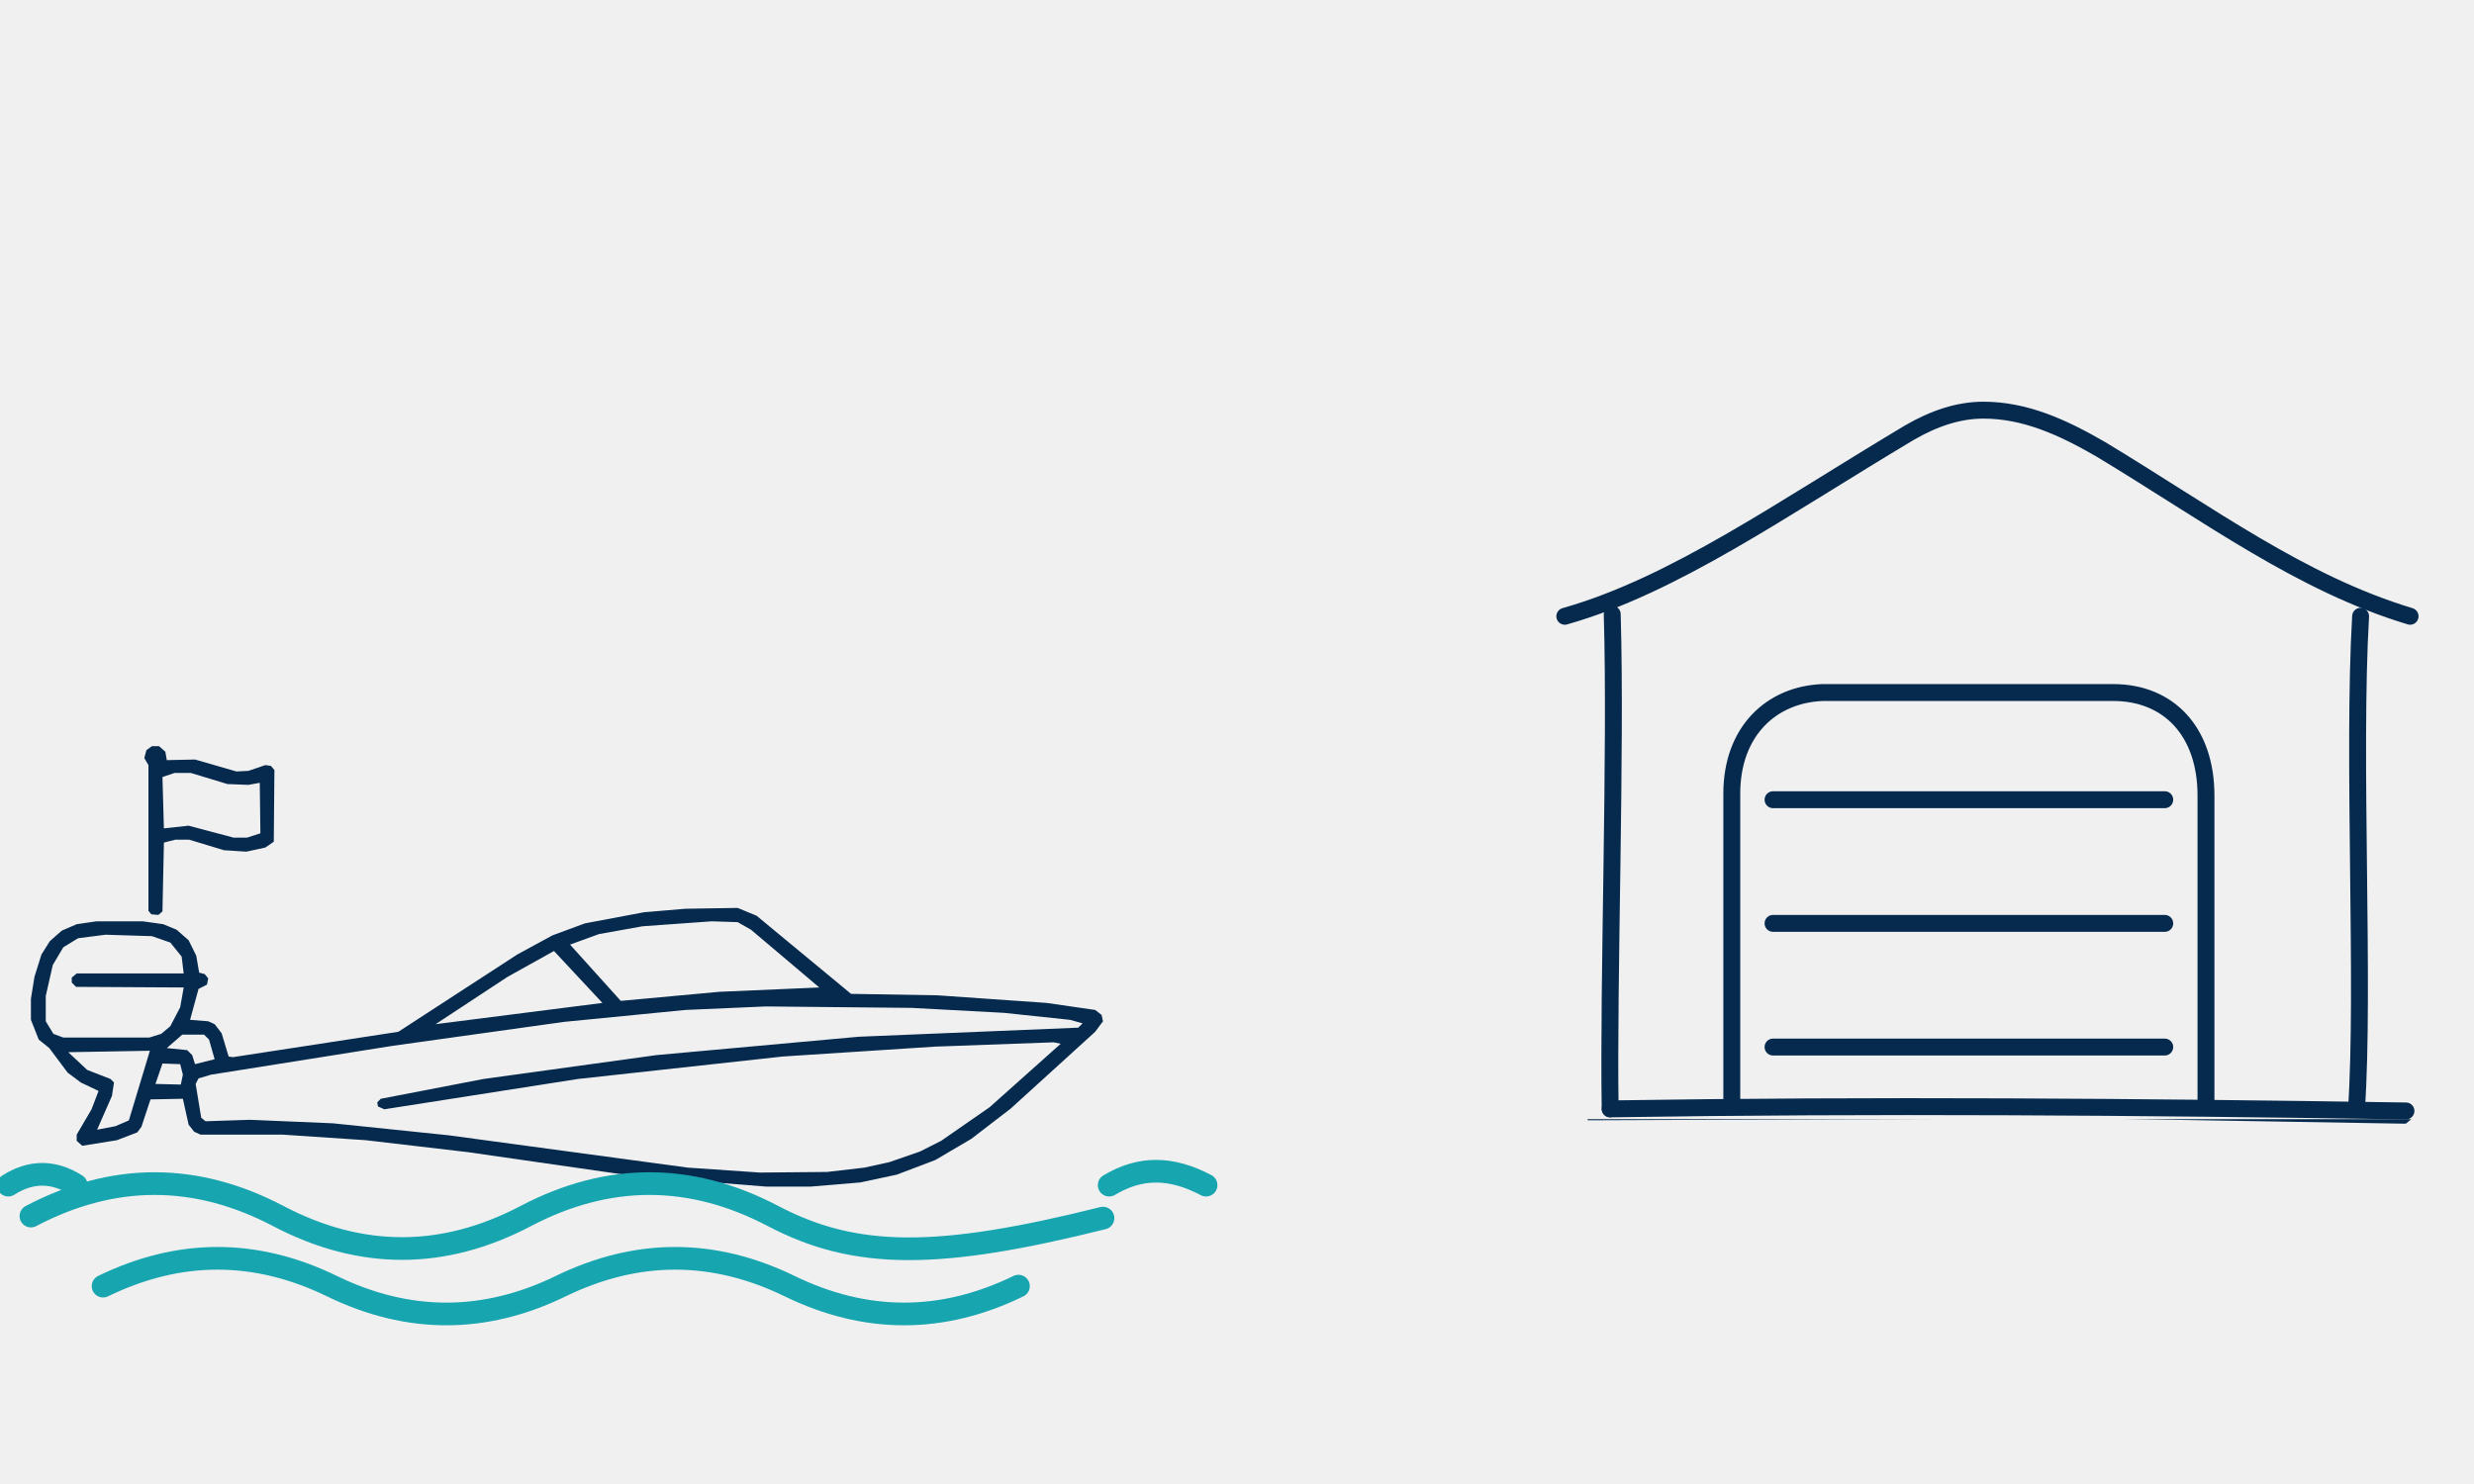
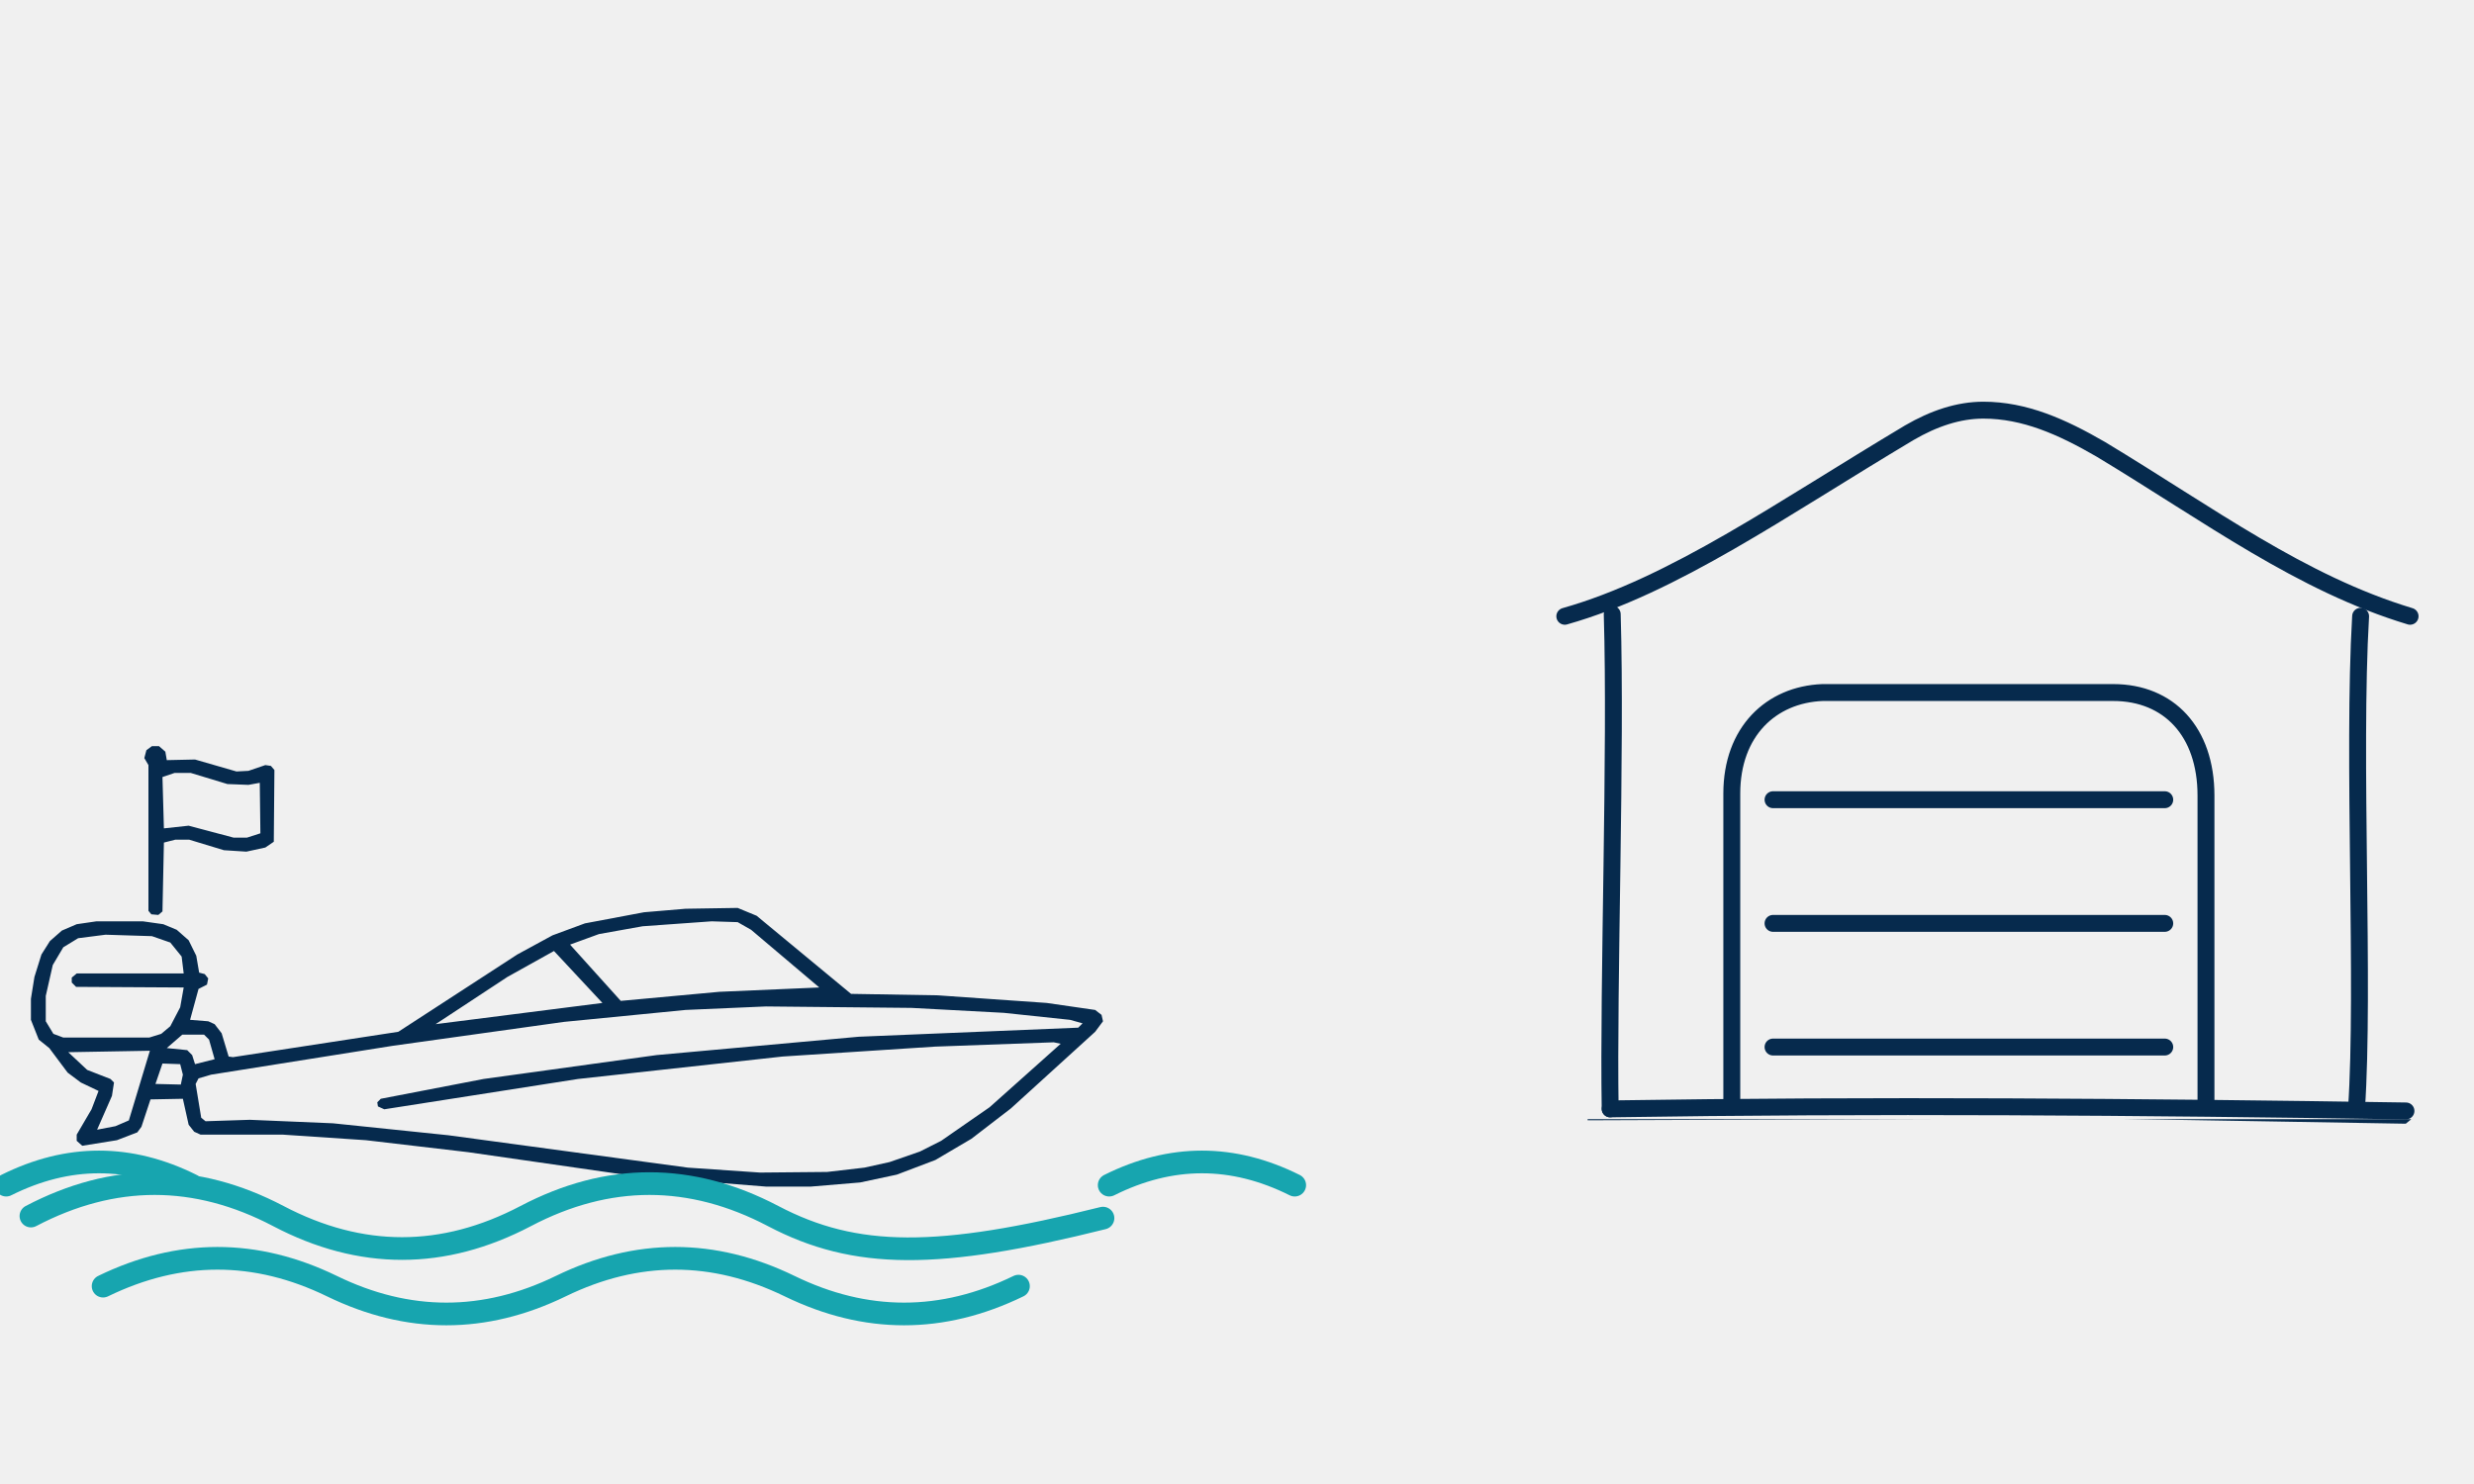
<svg xmlns="http://www.w3.org/2000/svg" viewBox="0 0 120 72" role="img" aria-hidden="true">
  <defs>
    <clipPath id="steg-abstand">
      <rect x="0" y="0" width="120" height="49" />
      <rect x="77" y="49" width="43" height="23" />
    </clipPath>
    <mask id="werft-neu" maskUnits="userSpaceOnUse" x="0" y="0" width="120" height="72">
      <rect width="120" height="72" fill="#fff" />
      <rect x="74.8" y="26" width="43.2" height="28.3" fill="#000" />
    </mask>
  </defs>
  <g fill="none" stroke="#062a4d" stroke-width=".82" stroke-linecap="round" stroke-linejoin="round">
    <path fill="#062a4d" stroke="none" fill-rule="evenodd" d="M53.50 49.55L53.43 49.24L53.12 49.00L50.77 48.66L45.48 48.29L41.28 48.22L36.70 44.43L35.78 44.05L33.25 44.09L31.24 44.26L28.37 44.80L26.80 45.38L25.09 46.31L19.32 50.06L11.30 51.29L11.09 51.26L10.75 50.13L10.41 49.69L10.10 49.55L9.22 49.48L9.63 47.98L10.04 47.77L10.10 47.47L9.93 47.26L9.66 47.19L9.52 46.37L9.15 45.62L8.57 45.11L7.92 44.84L6.93 44.70L4.68 44.70L3.72 44.84L3.00 45.15L2.42 45.66L2.01 46.31L1.67 47.40L1.50 48.46L1.50 49.48L1.88 50.44L2.39 50.85L3.28 52.04L3.92 52.52L4.78 52.93L4.44 53.82L3.72 55.05L3.72 55.35L3.99 55.59L5.67 55.32L6.66 54.94L6.86 54.67L7.30 53.34L8.87 53.31L9.15 54.57L9.42 54.91L9.73 55.05L13.72 55.05L17.75 55.32L22.70 55.90L30.76 57.06L37.15 57.57L39.33 57.57L41.72 57.37L43.50 56.99L45.37 56.28L47.12 55.25L49.03 53.78L53.12 50.06ZM7.88 51.60L8.74 51.63L8.87 52.14L8.77 52.62L7.54 52.59ZM7.27 50.98L6.25 54.36L5.60 54.64L4.71 54.81L5.43 53.17L5.53 52.52L5.36 52.35L4.23 51.91L3.31 51.05ZM8.09 50.85L8.84 50.20L9.90 50.20L10.14 50.44L10.41 51.39L9.46 51.63L9.32 51.19L9.08 50.95ZM52.51 49.65L52.30 49.86L41.65 50.30L31.85 51.19L23.45 52.35L18.47 53.31L18.30 53.48L18.33 53.68L18.64 53.82L28.03 52.35L37.96 51.26L45.34 50.78L51.11 50.57L51.45 50.64L48.00 53.72L45.65 55.35L44.62 55.87L43.15 56.38L41.93 56.65L40.12 56.86L36.87 56.89L33.36 56.65L21.75 55.08L16.15 54.50L12.12 54.33L9.97 54.40L9.76 54.23L9.49 52.59L9.63 52.32L10.24 52.14L19.05 50.74L27.35 49.58L33.25 49.00L37.15 48.83L44.21 48.90L48.69 49.14L51.90 49.48ZM29.22 48.66L21.13 49.69L24.61 47.40L26.87 46.14ZM3.07 45.96L3.79 45.52L5.12 45.35L7.37 45.42L8.26 45.73L8.81 46.41L8.91 47.23L3.72 47.23L3.48 47.43L3.48 47.67L3.69 47.88L8.91 47.91L8.74 48.87L8.26 49.79L7.82 50.16L7.24 50.34L3.07 50.34L2.59 50.16L2.22 49.55L2.22 48.32L2.56 46.82ZM39.74 47.91L34.89 48.12L30.11 48.56L27.65 45.83L29.05 45.32L31.17 44.94L34.52 44.70L35.78 44.74L36.43 45.11ZM13.14 37.16L12.87 37.12L12.05 37.40L11.47 37.43L9.46 36.85L8.09 36.88L8.02 36.47L7.71 36.20L7.37 36.20L7.10 36.40L7.00 36.78L7.20 37.12L7.20 44.19L7.34 44.36L7.68 44.39L7.88 44.22L7.95 40.88L8.50 40.74L9.18 40.74L10.86 41.25L11.95 41.32L12.87 41.12L13.28 40.84L13.31 37.36ZM7.88 37.70L8.47 37.50L9.25 37.50L11.03 38.04L12.05 38.08L12.60 37.98L12.63 40.43L11.98 40.64L11.33 40.64L9.15 40.06L7.95 40.19Z" />
    <g clip-path="url(#steg-abstand)" mask="url(#werft-neu)">
      <path fill="#062a4d" stroke="none" fill-rule="evenodd" d="M117 36.89L116.74 36.69L111.28 35.4L107.46 34.06L104.94 32.82L100.14 30.04L98.49 29.31L96.43 28.85L94.68 28.85L93.55 29.06L91.12 29.93L81.69 34.98L78.86 36.17L75.92 37.05L75.66 37.25L75.66 37.56L75.92 37.77L77.77 37.25L77.88 37.46L78.08 41.12L78.03 43.28L77.31 51.79L72.67 51.94L72.62 51.12L72.36 50.76L71.28 50.65L70.87 50.91L70.76 51.89L70.61 51.99L59.94 51.74L53.34 52.3L50.2 52.36L49.84 52.25L49.78 51.02L49.47 50.76L48.6 50.71L48.19 50.86L47.98 51.17L47.98 52.25L47.21 52.36L47 52.72L47.21 52.97L47.98 53.03L48.03 55.35L48.29 55.5L48.6 55.35L48.65 51.27L49.27 51.38L49.22 54.37L49.27 55.29L49.42 55.45L49.68 55.45L49.84 55.24L49.89 54.42L57.67 54.21L70.71 54.31L70.92 55.35L71.23 55.35L71.38 55.19L71.43 51.22L72.05 51.27L72 54.42L72.05 55.24L72.26 55.4L72.62 55.14L72.67 54.37L101.33 54.26L116.69 54.52L116.95 54.31L116.74 53.85L114.27 53.75L114.47 50.35L114.16 44.73L114.16 41.27L114.58 36.99L116.85 37.36ZM77.41 52.56L77.41 53.75L72.62 53.64L72.67 52.61ZM49.84 53.03L53.13 52.97L59.68 52.41L67.05 52.66L70.76 52.61L70.81 53.64L58.34 53.54L49.89 53.75ZM83.39 42.15L84.16 41.27L84.89 40.86L87.05 40.45L97.72 40.29L99.27 40.45L100.51 40.96L101.33 41.84L101.74 43.13L101.69 53.54L82.93 53.64L82.93 44.11L83.03 43.13ZM84.94 51.32L85.14 51.74L99.58 51.74L99.78 51.53L99.58 51.07L85.2 51.07ZM84.99 47.46L85.14 47.92L99.58 47.92L99.78 47.72L99.78 47.46L99.47 47.25L85.25 47.25ZM85.04 43.75L85.25 44.16L99.58 44.16L99.78 43.95L99.58 43.49L85.3 43.49ZM78.49 37.05L81.54 35.81L84.94 34.16L91.43 30.55L93.29 29.83L94.89 29.52L96.64 29.57L98.7 30.14L106.74 34.52L110.76 35.96L113.86 36.74L113.96 36.89L113.6 39.52L113.44 42.3L113.75 49.68L113.6 53.75L102.46 53.64L102.46 43.59L102.31 42.46L101.95 41.53L101.12 40.55L99.63 39.83L98.08 39.62L87.77 39.73L85.25 40.04L83.91 40.6L82.77 41.84L82.31 43.28L82.15 53.64L78.29 53.75L78.08 52.56L78.08 50.29L78.75 42.97L78.75 39.83ZM105.51 39.52L104.99 40.09L104.68 41.02L104.68 44.93L105.04 45.81L105.45 46.22L106.43 46.58L109.73 46.58L110.87 46.12L111.43 45.35L111.59 44.57L111.59 40.81L111.18 39.78L110.76 39.42L109.94 39.11L106.64 39.11ZM105.92 39.98L106.54 39.73L109.89 39.73L110.25 39.83L110.76 40.29L110.97 40.91L110.97 44.68L110.45 45.65L109.73 45.96L106.54 45.96L105.92 45.76L105.51 45.35L105.3 44.78L105.35 40.81ZM109.32 42.87L108.96 42.77L107.05 44.57L107.05 44.93L107.31 45.04L109.32 43.18ZM109.32 41.22L108.96 41.17L107.05 42.92L107.05 43.23L107.46 43.34L109.32 41.63Z" />
    </g>
    <g fill="none" stroke="#062a4d" stroke-width=".82" stroke-linecap="round" stroke-linejoin="round">
      <path transform="translate(0 -7)" d="M75.9 36.9c5.3-1.5 10.5-5.2 16.7-8.9 1.2-.7 2.4-1.1 3.6-1.1 2 0 3.8.8 5.7 1.9 5.3 3.2 9.7 6.5 15 8.1" />
      <path d="M78.2 29.8c.2 6.7-.2 17.8-.1 24M114.5 29.9c-.4 6.8.2 18-.2 23.9" />
      <path d="M84 53.7V38.5c0-3 1.9-4.8 4.4-4.9h14.1c2.7 0 4.5 1.9 4.5 5v15.1" />
      <path d="M86 38.8h19M86 44.8h19M86 50.8h19" />
      <path d="M78.1 53.8c12.8-.2 25.7-.1 38.6.1" />
    </g>
  </g>
  <g fill="none" stroke="#17a5af" stroke-width="1.1" stroke-linecap="round" transform="translate(0 -2.7)">
-     <path d="M.4 60.2c1.1-.7 2.2-.7 3.3 0M53.8 60.2c1.5-.9 3-.9 4.7 0" />
+     <path d="M.3 60.2c3-1.5 6-1.5 9 0M53.8 60.2c3-1.5 6-1.5 9 0" />
    <path d="M1.5 61.7c4-2.1 8-2.1 12 0s8 2.1 12 0 8-2.1 12 0 8 2.1 16 .1" />
    <path d="M5 65.1c3.7-1.8 7.4-1.8 11.1 0s7.4 1.8 11.1 0 7.4-1.8 11.1 0 7.4 1.8 11.1 0" />
  </g>
</svg>
